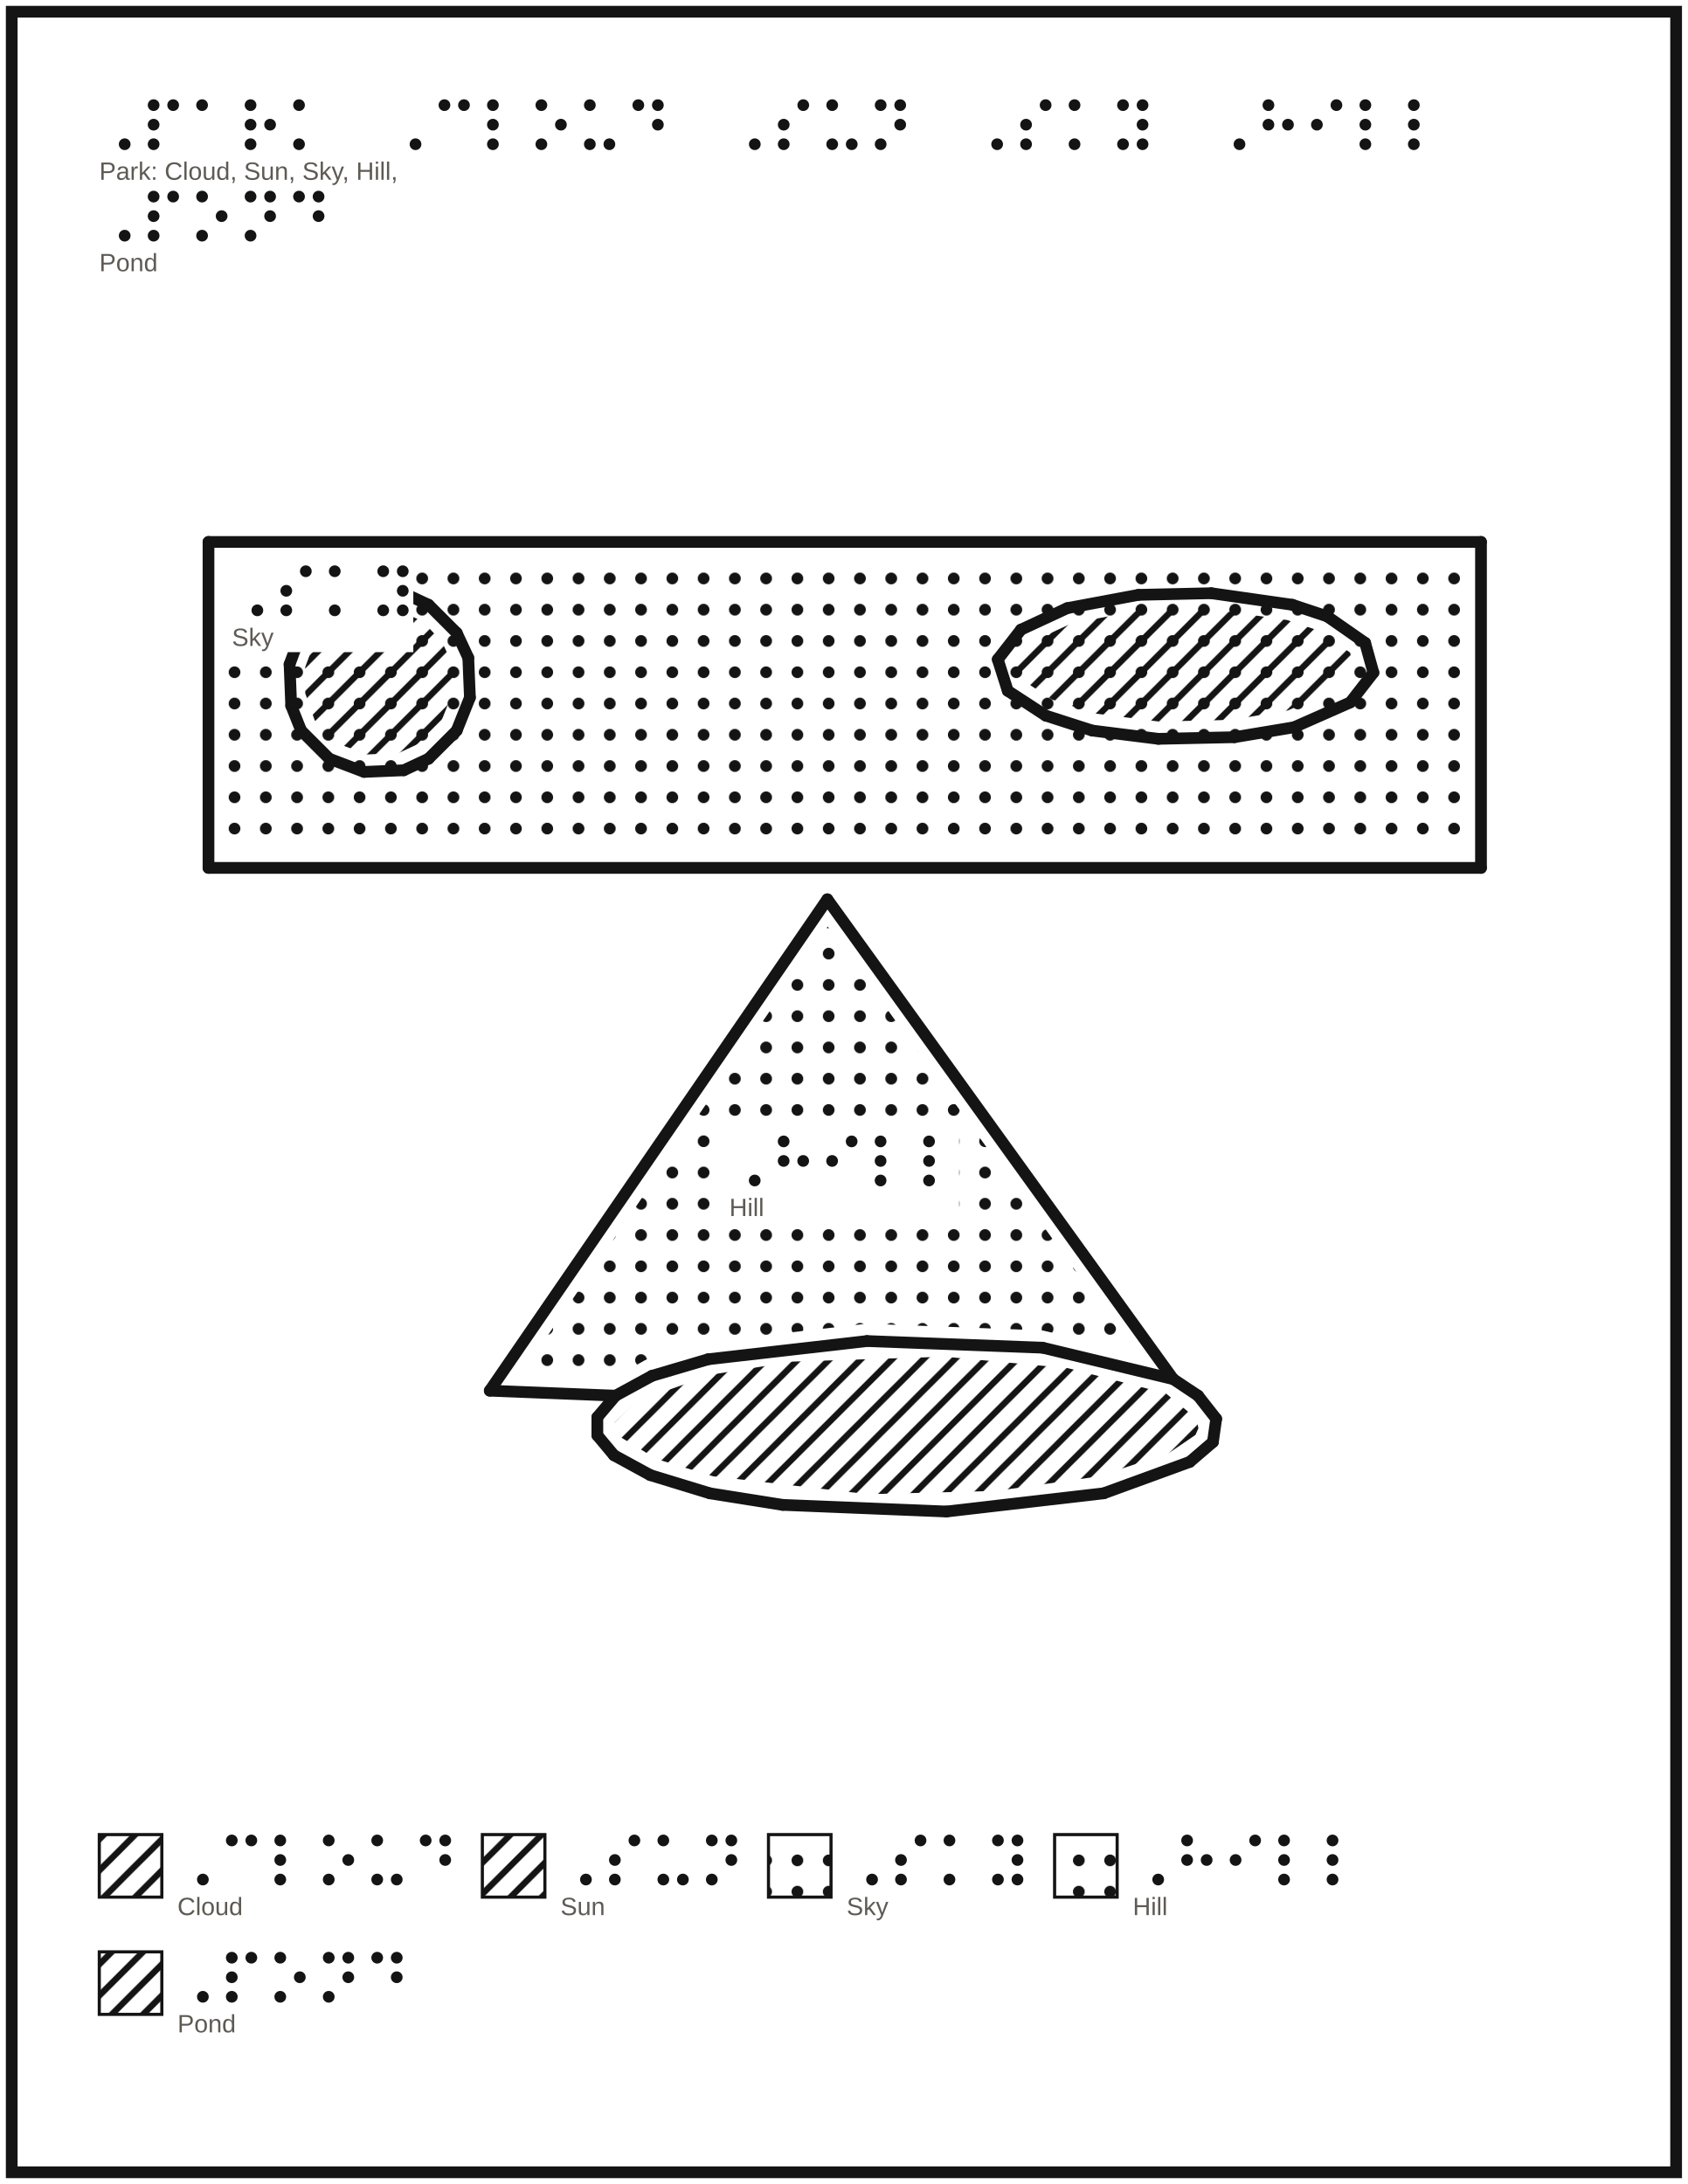
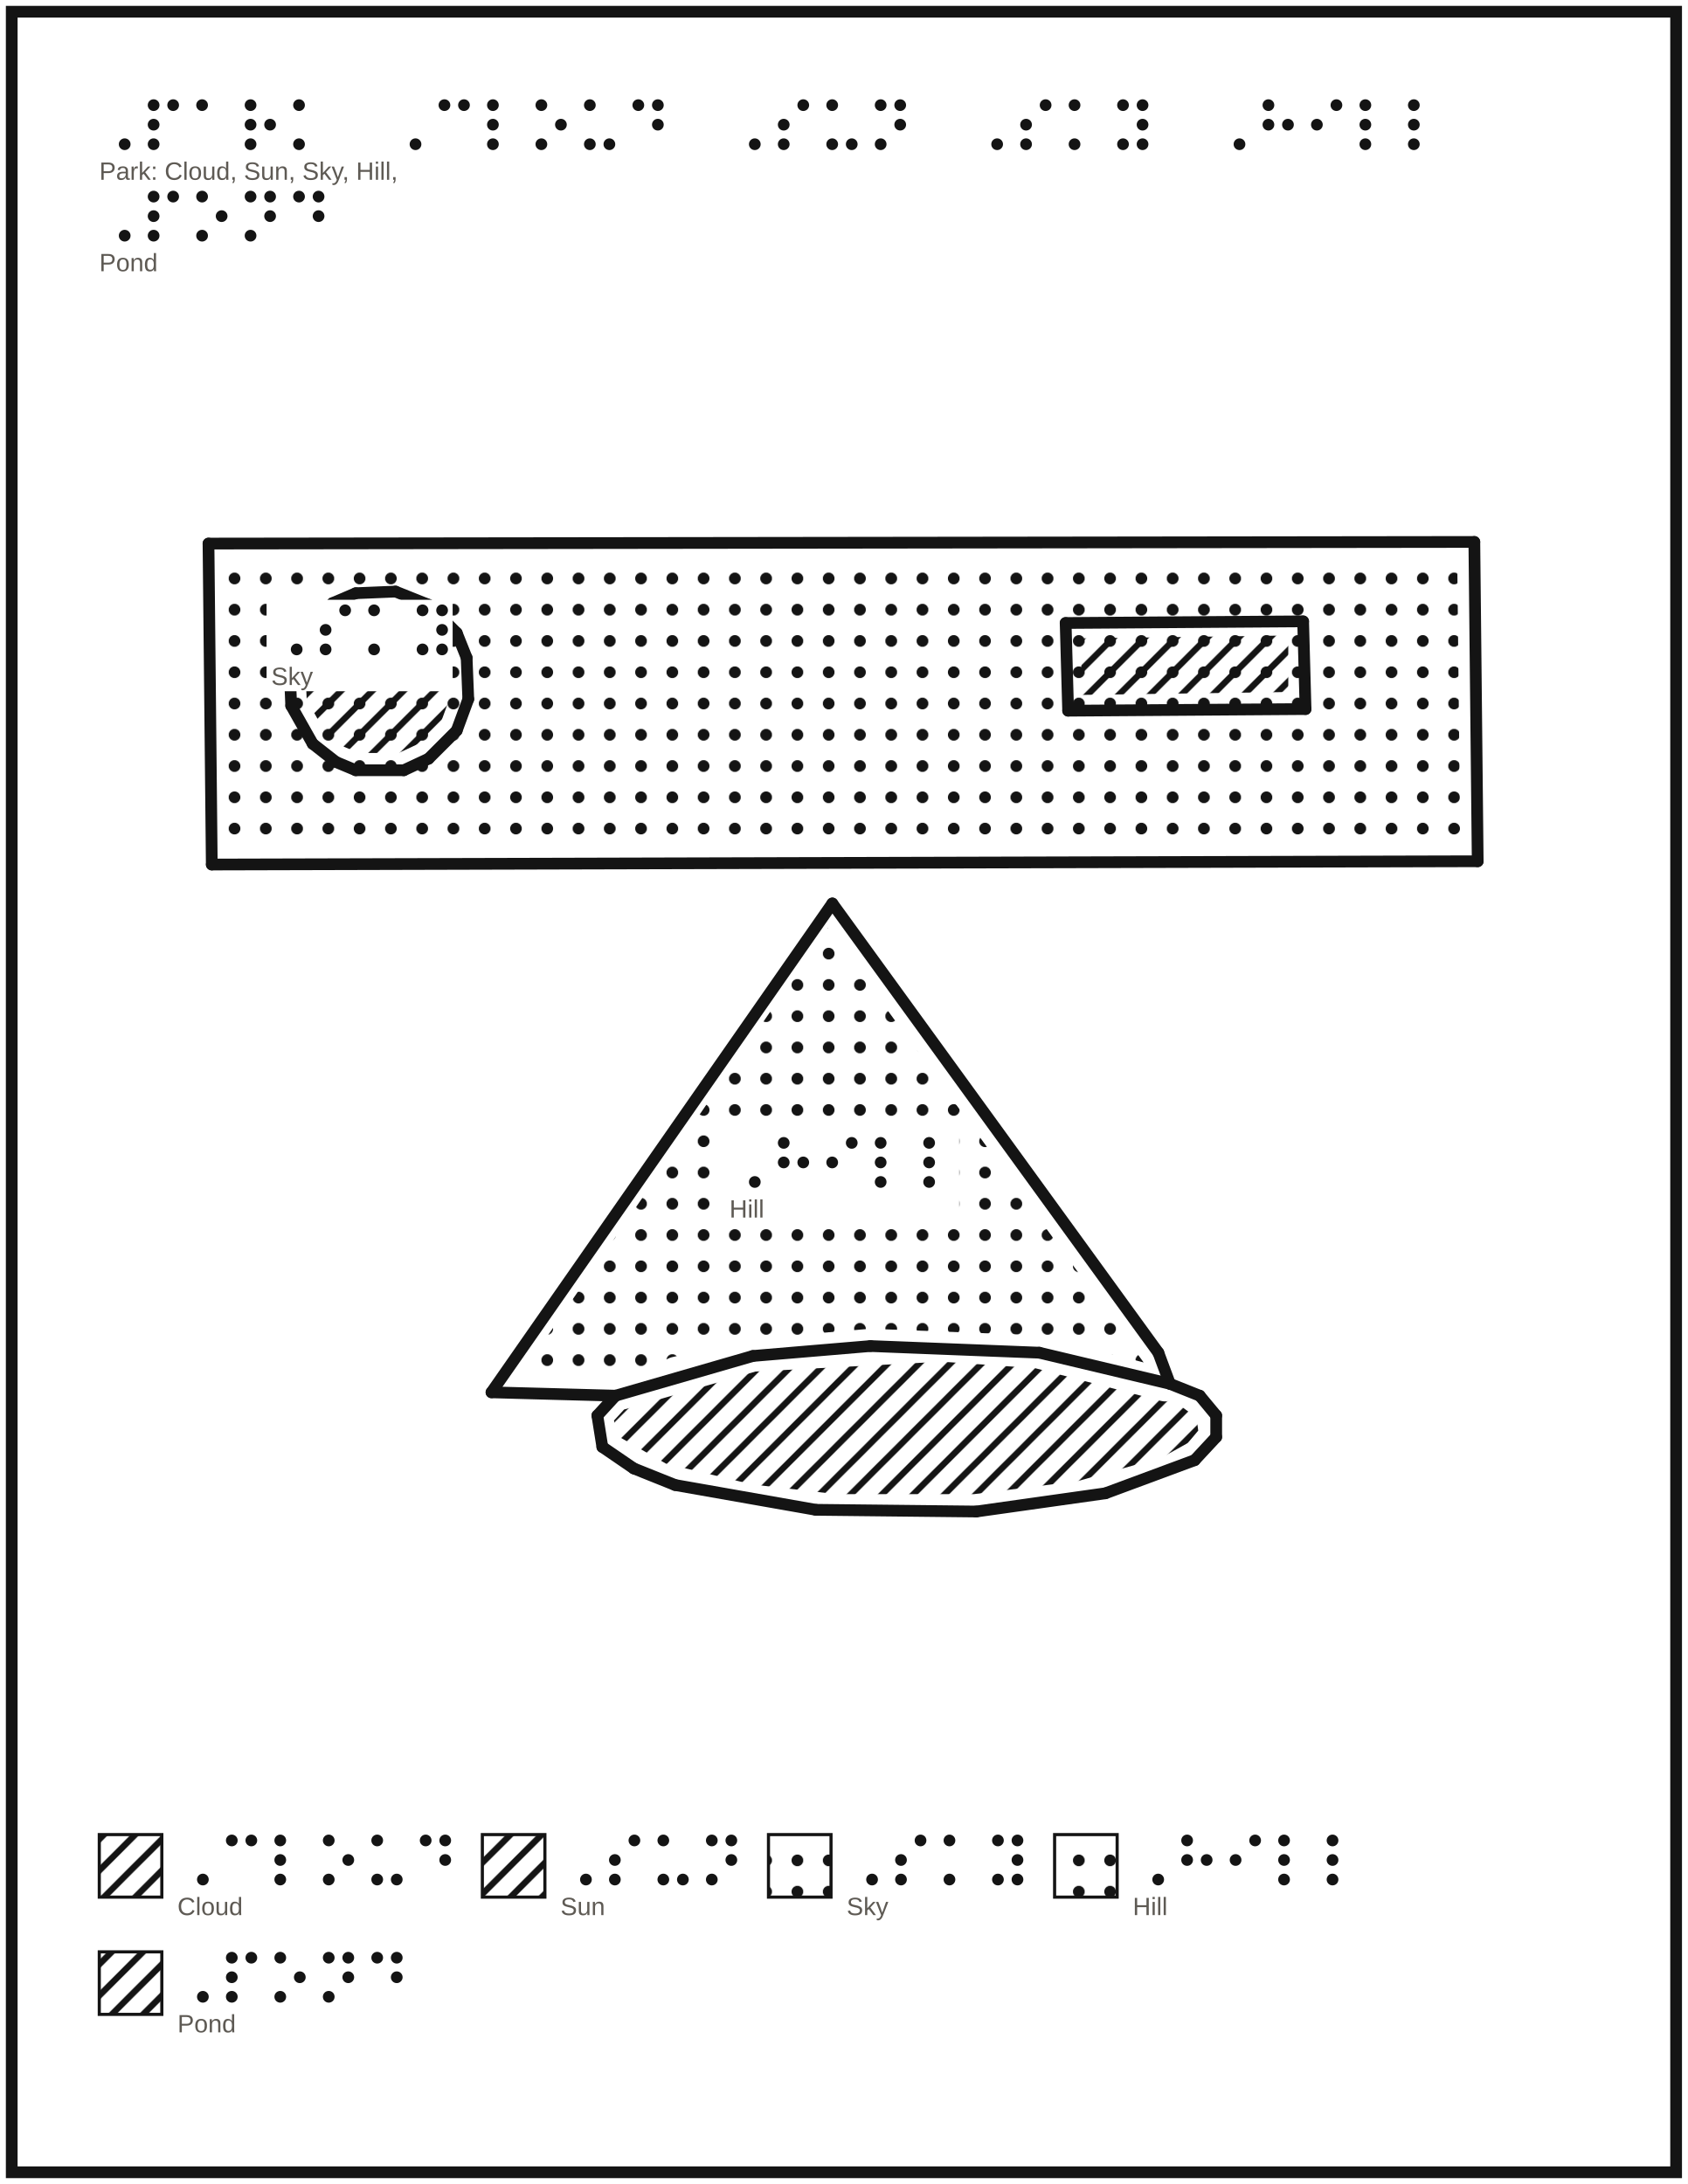
<svg xmlns="http://www.w3.org/2000/svg" aria-label="Tactile graphic: Park" baseProfile="full" height="279.4mm" role="img" version="1.1" viewBox="0 0 215.9 279.4" width="215.9mm">
  <defs>
    <pattern height="4" id="dots" patternUnits="userSpaceOnUse" width="4">
      <circle cx="2" cy="2" fill="#141414" r="0.75" />
    </pattern>
    <pattern height="4" id="diagonal" patternUnits="userSpaceOnUse" width="4">
      <line stroke="#141414" stroke-width="0.8" x1="0" x2="4" y1="4" y2="0" />
      <line stroke="#141414" stroke-width="0.8" x1="-1" x2="1" y1="1" y2="-1" />
      <line stroke="#141414" stroke-width="0.8" x1="3" x2="5" y1="5" y2="3" />
    </pattern>
    <pattern height="4" id="crosshatch" patternUnits="userSpaceOnUse" width="4">
      <line stroke="#141414" stroke-width="0.8" x1="0" x2="4" y1="4" y2="0" />
      <line stroke="#141414" stroke-width="0.8" x1="-1" x2="1" y1="1" y2="-1" />
      <line stroke="#141414" stroke-width="0.8" x1="3" x2="5" y1="5" y2="3" />
      <line stroke="#141414" stroke-width="0.8" x1="0" x2="4" y1="0" y2="4" />
      <line stroke="#141414" stroke-width="0.8" x1="-1" x2="1" y1="3" y2="5" />
      <line stroke="#141414" stroke-width="0.8" x1="3" x2="5" y1="-1" y2="1" />
    </pattern>
    <pattern height="5" id="horizontal" patternUnits="userSpaceOnUse" width="5">
      <line stroke="#141414" stroke-width="0.8" x1="0" x2="5" y1="2.5" y2="2.5" />
    </pattern>
  </defs>
  <rect fill="#ffffff" height="279.4" width="215.9" x="0" y="0" />
  <rect fill="none" height="276.4" stroke="#141414" stroke-width="1.5" width="212.9" x="1.5" y="1.5" />
-   <polygon fill="url(#diagonal)" points="129.87,84.74 130.58,86.87 134.64,89.52 140.13,91.29 148.27,92.31 157.5,92.09 164.73,90.89 171.24,88.02 173.26,85.42 172.69,83.48 168.63,80.66 164.64,79.32 154.61,77.89 145.84,78.1 137.13,79.72 131.88,82.16 129.87,84.74" stroke="none" />
+   <polygon fill="url(#diagonal)" points="138.31,81.67 138.31,88.9 164.79,88.53 164.79,81.3 138.31,81.67" stroke="none" />
  <g id="r1">
-     <polygon fill="none" points="127.63,84.36 128.91,88.17 133.77,91.34 139.7,93.25 148.17,94.31 157.69,94.09 165.31,92.82 172.51,89.65 175.47,85.84 174.41,82.24 169.54,78.85 165.1,77.37 154.73,75.89 145.63,76.1 136.52,77.8 130.6,80.55" stroke="none" />
-   </g>
-   <polygon fill="url(#diagonal)" points="49.96,77.68 46.77,77.68 42.67,79.47 40.26,82.04 39.04,85.35 39.04,88.67 40.26,92.16 43.23,95.13 46.9,96.52 50.95,96.35 53.45,95.19 56.5,92.13 57.88,88.67 57.71,84.63 56.53,82.1 54.06,79.47 49.96,77.68" stroke="none" />
+     <polygon fill="none" points="136.31,79.7 136.31,90.5 136.95,90.92 166.79,90.5 166.79,79.7 166.16,79.28" stroke="none" />
+   </g>
+   <polygon fill="url(#diagonal)" points="46.68,77.7 43.63,78.88 40.44,81.9 39.06,85.53 39.23,89.5 41.55,93.61 43.99,95.53 45.91,96.33 50.99,96.33 53.45,95.19 56.49,92.15 57.69,88.87 57.69,85.35 56.49,82.07 53.45,79.03 50.95,77.87 46.68,77.7" stroke="none" />
  <g id="r2">
-     <polygon fill="none" points="50.38,75.68 46.35,75.68 41.49,77.8 38.52,80.97 37.04,84.99 37.04,89.01 38.52,93.25 42.12,96.85 46.57,98.54 51.43,98.33 54.61,96.85 58.21,93.25 59.9,89.01 59.69,84.15 58.21,80.97 55.24,77.8" stroke="none" />
-   </g>
-   <polygon fill="url(#dots)" points="28.67,71.33 28.67,108.82 187.23,108.82 187.23,71.33 28.67,71.33" stroke="none" />
+     <polygon fill="none" points="46.35,75.68 42.54,77.16 38.73,80.76 37.04,85.2 37.25,90.07 40.0,94.94 42.97,97.27 45.51,98.33 51.43,98.33 54.61,96.85 58.21,93.25 59.69,89.23 59.69,84.99 58.21,80.97 54.61,77.37 51.43,75.89" stroke="none" />
+   </g>
+   <polygon fill="url(#dots)" points="28.69,71.54 29.07,108.38 186.79,107.98 186.4,71.33 28.69,71.54" stroke="none" />
  <g id="r3">
-     <polygon fill="none" points="26.67,69.33 26.67,110.82 189.23,110.82 189.23,69.33" stroke="none" />
-   </g>
-   <polygon fill="url(#dots)" points="145.09,173.02 105.87,118.53 66.41,176.18 78.43,176.33 82.41,174.06 82.62,173.96 82.83,173.88 90.02,171.76 90.19,171.72 90.36,171.69 110.68,169.36 110.83,169.35 110.99,169.35 133.22,170.2 133.41,170.22 133.61,170.26 145.09,173.02" stroke="none" />
+     <polygon fill="none" points="26.67,69.54 27.09,110.39 188.81,109.97 188.38,69.33" stroke="none" />
+   </g>
+   <polygon fill="url(#dots)" points="146.29,174.3 105.88,118.72 66.42,176.17 80.0,176.33 85.52,173.78 85.71,173.7 85.9,173.64 95.85,171.31 96.14,171.27 111.17,170.0 111.42,169.99 132.8,170.83 133.01,170.85 133.22,170.89 146.29,174.3" stroke="none" />
  <g id="r4">
-     <polygon fill="none" points="149.86,176.22 105.83,115.05 62.65,178.13 78.95,178.34 83.4,175.8 90.59,173.68 110.91,171.35 133.14,172.2" stroke="none" />
-   </g>
-   <polygon fill="url(#diagonal)" points="78.62,181.96 79.01,183.63 84.0,186.66 91.21,188.86 111.0,191.15 127.46,190.73 140.51,188.88 149.59,185.84 152.92,183.57 153.29,182.73 153.09,181.52 149.14,178.26 136.61,175.03 120.8,173.56 101.37,174.19 91.09,175.84 81.5,179.23 78.62,181.96" stroke="none" />
+     <polygon fill="none" points="149.86,175.8 105.83,115.26 62.65,178.13 80.43,178.34 86.36,175.59 96.31,173.26 111.34,171.99 132.72,172.83 149.01,177.07 149.86,176.86" stroke="none" />
+   </g>
+   <polygon fill="url(#diagonal)" points="78.54,181.72 78.87,183.63 85.2,187.25 96.23,189.91 107.0,191.15 124.55,191.15 137.82,189.49 148.67,186.43 151.95,184.6 153.27,183.02 153.06,181.35 149.94,179.08 149.64,179.18 149.45,179.23 149.27,179.26 149.08,179.28 148.88,179.28 148.69,179.25 148.51,179.22 132.4,175.03 120.42,174.2 96.64,175.46 79.83,180.32 78.54,181.72" stroke="none" />
  <g id="r5">
-     <polygon fill="none" points="76.41,181.3 77.26,184.9 83.18,188.5 90.8,190.83 110.91,193.15 127.63,192.73 140.97,190.83 150.49,187.65 154.52,184.9 155.36,182.99 154.94,180.45 150.07,176.43 136.95,173.05 120.86,171.56 101.18,172.2 90.59,173.89 80.43,177.49" stroke="none" />
+     <polygon fill="none" points="76.41,181.09 77.05,184.9 84.45,189.13 95.88,191.88 106.89,193.15 124.67,193.15 138.22,191.46 149.44,188.29 153.25,186.17 155.36,183.63 154.94,180.24 150.28,176.86 149.01,177.28 132.72,173.05 120.44,172.2 96.31,173.47 78.74,178.55" stroke="none" />
  </g>
  <g fill="none" id="boundaries" stroke="#141414" stroke-linecap="round" stroke-linejoin="round" stroke-width="1.5">
-     <line x1="78.74" x2="76.41" y1="178.55" y2="181.3" />
-     <line x1="76.41" x2="76.41" y1="181.3" y2="183.63" />
-     <line x1="76.41" x2="78.53" y1="183.63" y2="186.17" />
-     <line x1="78.53" x2="83.18" y1="186.17" y2="188.71" />
-     <line x1="83.18" x2="90.8" y1="188.71" y2="191.04" />
-     <line x1="90.8" x2="100.12" y1="191.04" y2="192.52" />
-     <line x1="100.12" x2="121.07" y1="192.52" y2="193.37" />
-     <line x1="121.07" x2="141.18" y1="193.37" y2="191.04" />
-     <line x1="141.18" x2="152.19" y1="191.04" y2="187.02" />
-     <line x1="152.19" x2="155.15" y1="187.02" y2="184.48" />
-     <line x1="155.15" x2="155.57" y1="184.48" y2="181.51" />
-     <line x1="155.57" x2="153.25" y1="181.51" y2="178.55" />
-     <line x1="153.25" x2="150.07" y1="178.55" y2="176.43" />
-     <line x1="78.74" x2="83.4" y1="178.55" y2="176.01" />
-     <line x1="83.4" x2="90.59" y1="176.01" y2="173.89" />
-     <line x1="90.59" x2="110.91" y1="173.89" y2="171.56" />
-     <line x1="110.91" x2="133.35" y1="171.56" y2="172.41" />
-     <line x1="133.35" x2="150.07" y1="172.41" y2="176.43" />
-     <line x1="78.74" x2="62.65" y1="178.55" y2="177.91" />
-     <line x1="62.65" x2="105.83" y1="177.91" y2="115.05" />
-     <line x1="105.83" x2="150.07" y1="115.05" y2="176.43" />
-     <line x1="26.67" x2="26.67" y1="69.33" y2="111.03" />
-     <line x1="26.67" x2="189.44" y1="111.03" y2="111.03" />
-     <line x1="189.44" x2="189.44" y1="111.03" y2="69.33" />
-     <line x1="189.44" x2="26.67" y1="69.33" y2="69.33" />
-     <line x1="46.35" x2="41.49" y1="75.68" y2="77.8" />
-     <line x1="41.49" x2="38.52" y1="77.8" y2="80.97" />
-     <line x1="38.52" x2="37.04" y1="80.97" y2="84.99" />
-     <line x1="37.04" x2="37.25" y1="84.99" y2="90.28" />
-     <line x1="37.25" x2="38.52" y1="90.28" y2="93.46" />
-     <line x1="38.52" x2="42.12" y1="93.46" y2="97.06" />
-     <line x1="42.12" x2="46.57" y1="97.06" y2="98.75" />
-     <line x1="46.57" x2="51.65" y1="98.75" y2="98.54" />
+     <line x1="78.74" x2="76.41" y1="178.55" y2="181.09" />
+     <line x1="76.41" x2="77.05" y1="181.09" y2="185.11" />
+     <line x1="77.05" x2="81.07" y1="185.11" y2="187.86" />
+     <line x1="81.07" x2="86.36" y1="187.86" y2="189.98" />
+     <line x1="86.36" x2="104.35" y1="189.98" y2="193.15" />
+     <line x1="104.35" x2="124.88" y1="193.15" y2="193.37" />
+     <line x1="124.88" x2="141.39" y1="193.37" y2="191.04" />
+     <line x1="141.39" x2="152.82" y1="191.04" y2="186.8" />
+     <line x1="152.82" x2="155.57" y1="186.8" y2="183.84" />
+     <line x1="155.57" x2="155.57" y1="183.84" y2="181.09" />
+     <line x1="155.57" x2="153.46" y1="181.09" y2="178.55" />
+     <line x1="153.46" x2="149.65" y1="178.55" y2="177.03" />
+     <line x1="78.74" x2="96.31" y1="178.55" y2="173.47" />
+     <line x1="96.31" x2="111.34" y1="173.47" y2="172.2" />
+     <line x1="111.34" x2="132.93" y1="172.2" y2="173.05" />
+     <line x1="132.93" x2="149.65" y1="173.05" y2="177.03" />
+     <line x1="78.74" x2="62.87" y1="178.55" y2="178.12" />
+     <line x1="62.87" x2="106.47" y1="178.12" y2="115.58" />
+     <line x1="106.47" x2="148.17" y1="115.58" y2="173.05" />
+     <line x1="148.17" x2="149.65" y1="173.05" y2="177.03" />
+     <line x1="26.67" x2="27.09" y1="69.54" y2="110.6" />
+     <line x1="27.09" x2="189.02" y1="110.6" y2="110.18" />
+     <line x1="189.02" x2="188.59" y1="110.18" y2="69.33" />
+     <line x1="188.59" x2="26.67" y1="69.33" y2="69.54" />
+     <line x1="45.51" x2="42.54" y1="75.89" y2="77.16" />
+     <line x1="42.54" x2="38.73" y1="77.16" y2="80.76" />
+     <line x1="38.73" x2="37.04" y1="80.76" y2="85.2" />
+     <line x1="37.04" x2="37.25" y1="85.2" y2="90.28" />
+     <line x1="37.25" x2="40.0" y1="90.28" y2="95.15" />
+     <line x1="40.0" x2="42.97" y1="95.15" y2="97.48" />
+     <line x1="42.97" x2="45.51" y1="97.48" y2="98.54" />
+     <line x1="45.51" x2="51.65" y1="98.54" y2="98.54" />
    <line x1="51.65" x2="54.82" y1="98.54" y2="97.06" />
    <line x1="54.82" x2="58.42" y1="97.06" y2="93.46" />
-     <line x1="58.42" x2="60.11" y1="93.46" y2="89.23" />
-     <line x1="60.11" x2="59.9" y1="89.23" y2="84.15" />
-     <line x1="59.9" x2="58.42" y1="84.15" y2="80.97" />
+     <line x1="58.42" x2="59.9" y1="93.46" y2="89.44" />
+     <line x1="59.9" x2="59.69" y1="89.44" y2="84.15" />
+     <line x1="59.69" x2="58.42" y1="84.15" y2="80.97" />
    <line x1="58.42" x2="54.82" y1="80.97" y2="77.37" />
-     <line x1="54.82" x2="51.65" y1="77.37" y2="75.89" />
-     <line x1="51.65" x2="46.35" y1="75.89" y2="75.68" />
-     <line x1="127.63" x2="130.6" y1="84.36" y2="80.55" />
-     <line x1="130.6" x2="136.52" y1="80.55" y2="77.8" />
-     <line x1="136.52" x2="145.63" y1="77.8" y2="76.1" />
-     <line x1="145.63" x2="154.94" y1="76.1" y2="75.89" />
-     <line x1="154.94" x2="165.31" y1="75.89" y2="77.37" />
-     <line x1="165.31" x2="169.76" y1="77.37" y2="78.85" />
-     <line x1="169.76" x2="174.62" y1="78.85" y2="82.24" />
-     <line x1="174.62" x2="175.68" y1="82.24" y2="86.05" />
-     <line x1="175.68" x2="172.72" y1="86.05" y2="89.86" />
-     <line x1="172.72" x2="165.52" y1="89.86" y2="93.04" />
-     <line x1="165.52" x2="157.9" y1="93.04" y2="94.31" />
-     <line x1="157.9" x2="148.17" y1="94.31" y2="94.52" />
-     <line x1="148.17" x2="139.7" y1="94.52" y2="93.46" />
-     <line x1="139.7" x2="133.77" y1="93.46" y2="91.55" />
-     <line x1="133.77" x2="128.91" y1="91.55" y2="88.38" />
-     <line x1="128.91" x2="127.63" y1="88.38" y2="84.36" />
+     <line x1="54.82" x2="50.59" y1="77.37" y2="75.68" />
+     <line x1="50.59" x2="45.51" y1="75.68" y2="75.89" />
+     <line x1="136.31" x2="136.63" y1="79.7" y2="90.92" />
+     <line x1="136.63" x2="167.0" y1="90.92" y2="90.71" />
+     <line x1="167.0" x2="166.69" y1="90.71" y2="79.49" />
+     <line x1="166.69" x2="136.31" y1="79.49" y2="79.7" />
  </g>
  <circle cx="15.95" cy="18.45" fill="#141414" r="0.75" />
  <circle cx="19.65" cy="13.45" fill="#141414" r="0.75" />
  <circle cx="19.65" cy="15.95" fill="#141414" r="0.75" />
  <circle cx="19.65" cy="18.45" fill="#141414" r="0.75" />
  <circle cx="22.15" cy="13.45" fill="#141414" r="0.75" />
  <circle cx="25.85" cy="13.45" fill="#141414" r="0.75" />
  <circle cx="32.05" cy="13.45" fill="#141414" r="0.75" />
  <circle cx="32.05" cy="15.95" fill="#141414" r="0.75" />
  <circle cx="32.05" cy="18.45" fill="#141414" r="0.75" />
  <circle cx="34.55" cy="15.95" fill="#141414" r="0.75" />
  <circle cx="38.25" cy="13.45" fill="#141414" r="0.75" />
  <circle cx="38.25" cy="18.45" fill="#141414" r="0.75" />
  <circle cx="53.15" cy="18.45" fill="#141414" r="0.75" />
  <circle cx="56.85" cy="13.45" fill="#141414" r="0.75" />
  <circle cx="59.35" cy="13.45" fill="#141414" r="0.75" />
  <circle cx="63.05" cy="13.45" fill="#141414" r="0.75" />
  <circle cx="63.05" cy="15.95" fill="#141414" r="0.75" />
  <circle cx="63.05" cy="18.45" fill="#141414" r="0.75" />
  <circle cx="69.25" cy="13.45" fill="#141414" r="0.75" />
  <circle cx="69.25" cy="18.45" fill="#141414" r="0.75" />
  <circle cx="71.75" cy="15.95" fill="#141414" r="0.75" />
  <circle cx="75.45" cy="13.45" fill="#141414" r="0.75" />
  <circle cx="75.45" cy="18.45" fill="#141414" r="0.75" />
  <circle cx="77.95" cy="18.45" fill="#141414" r="0.75" />
  <circle cx="81.65" cy="13.45" fill="#141414" r="0.75" />
  <circle cx="84.15" cy="13.45" fill="#141414" r="0.75" />
  <circle cx="84.15" cy="15.95" fill="#141414" r="0.75" />
  <circle cx="96.55" cy="18.45" fill="#141414" r="0.75" />
  <circle cx="100.25" cy="15.95" fill="#141414" r="0.75" />
  <circle cx="100.25" cy="18.45" fill="#141414" r="0.75" />
  <circle cx="102.75" cy="13.45" fill="#141414" r="0.75" />
  <circle cx="106.45" cy="13.45" fill="#141414" r="0.75" />
  <circle cx="106.45" cy="18.45" fill="#141414" r="0.75" />
  <circle cx="108.95" cy="18.45" fill="#141414" r="0.75" />
  <circle cx="112.65" cy="13.45" fill="#141414" r="0.75" />
  <circle cx="112.65" cy="18.45" fill="#141414" r="0.75" />
  <circle cx="115.15" cy="13.45" fill="#141414" r="0.75" />
  <circle cx="115.15" cy="15.95" fill="#141414" r="0.75" />
  <circle cx="127.55" cy="18.45" fill="#141414" r="0.75" />
  <circle cx="131.25" cy="15.95" fill="#141414" r="0.75" />
  <circle cx="131.25" cy="18.45" fill="#141414" r="0.75" />
  <circle cx="133.75" cy="13.45" fill="#141414" r="0.75" />
  <circle cx="137.45" cy="13.45" fill="#141414" r="0.75" />
  <circle cx="137.45" cy="18.45" fill="#141414" r="0.75" />
  <circle cx="143.65" cy="13.45" fill="#141414" r="0.75" />
  <circle cx="143.65" cy="18.45" fill="#141414" r="0.75" />
  <circle cx="146.15" cy="13.45" fill="#141414" r="0.75" />
  <circle cx="146.15" cy="15.95" fill="#141414" r="0.75" />
  <circle cx="146.15" cy="18.45" fill="#141414" r="0.75" />
  <circle cx="158.55" cy="18.45" fill="#141414" r="0.75" />
  <circle cx="162.25" cy="13.45" fill="#141414" r="0.75" />
  <circle cx="162.25" cy="15.95" fill="#141414" r="0.75" />
  <circle cx="164.75" cy="15.95" fill="#141414" r="0.75" />
  <circle cx="168.45" cy="15.95" fill="#141414" r="0.75" />
  <circle cx="170.95" cy="13.45" fill="#141414" r="0.75" />
  <circle cx="174.65" cy="13.45" fill="#141414" r="0.75" />
  <circle cx="174.65" cy="15.95" fill="#141414" r="0.75" />
  <circle cx="174.65" cy="18.45" fill="#141414" r="0.75" />
  <circle cx="180.85" cy="13.45" fill="#141414" r="0.75" />
  <circle cx="180.85" cy="15.95" fill="#141414" r="0.75" />
  <circle cx="180.85" cy="18.45" fill="#141414" r="0.75" />
  <text class="print-label" fill="#5e5a54" font-family="Arial, sans-serif" font-size="3.2px" x="12.7" y="23.0">Park: Cloud, Sun, Sky, Hill,</text>
  <circle cx="15.95" cy="30.15" fill="#141414" r="0.75" />
  <circle cx="19.65" cy="25.15" fill="#141414" r="0.75" />
  <circle cx="19.65" cy="27.65" fill="#141414" r="0.75" />
  <circle cx="19.65" cy="30.15" fill="#141414" r="0.75" />
  <circle cx="22.15" cy="25.15" fill="#141414" r="0.75" />
  <circle cx="25.85" cy="25.15" fill="#141414" r="0.75" />
  <circle cx="25.85" cy="30.15" fill="#141414" r="0.75" />
  <circle cx="28.35" cy="27.65" fill="#141414" r="0.75" />
  <circle cx="32.05" cy="25.15" fill="#141414" r="0.75" />
  <circle cx="32.05" cy="30.15" fill="#141414" r="0.75" />
  <circle cx="34.55" cy="25.15" fill="#141414" r="0.75" />
  <circle cx="34.55" cy="27.65" fill="#141414" r="0.75" />
  <circle cx="38.25" cy="25.15" fill="#141414" r="0.75" />
  <circle cx="40.75" cy="25.15" fill="#141414" r="0.75" />
  <circle cx="40.75" cy="27.65" fill="#141414" r="0.75" />
  <text class="print-label" fill="#5e5a54" font-family="Arial, sans-serif" font-size="3.2px" x="12.7" y="34.7">Pond</text>
-   <rect fill="#ffffff" height="11.7" width="23.8" x="29.07" y="71.73" />
-   <circle cx="32.92" cy="78.08" fill="#141414" r="0.75" />
-   <circle cx="36.62" cy="75.58" fill="#141414" r="0.75" />
-   <circle cx="36.62" cy="78.08" fill="#141414" r="0.75" />
-   <circle cx="39.12" cy="73.08" fill="#141414" r="0.75" />
-   <circle cx="42.82" cy="73.08" fill="#141414" r="0.75" />
-   <circle cx="42.82" cy="78.08" fill="#141414" r="0.75" />
-   <circle cx="49.02" cy="73.08" fill="#141414" r="0.75" />
-   <circle cx="49.02" cy="78.08" fill="#141414" r="0.75" />
-   <circle cx="51.52" cy="73.08" fill="#141414" r="0.75" />
-   <circle cx="51.52" cy="75.58" fill="#141414" r="0.75" />
-   <circle cx="51.52" cy="78.08" fill="#141414" r="0.75" />
-   <text class="print-label" fill="#5e5a54" font-family="Arial, sans-serif" font-size="3.2px" x="29.67" y="82.63">Sky</text>
-   <rect fill="#ffffff" height="11.7" width="30.0" x="92.69" y="144.67" />
-   <circle cx="96.54" cy="151.02" fill="#141414" r="0.75" />
-   <circle cx="100.24" cy="146.02" fill="#141414" r="0.75" />
-   <circle cx="100.24" cy="148.52" fill="#141414" r="0.75" />
-   <circle cx="102.74" cy="148.52" fill="#141414" r="0.75" />
-   <circle cx="106.44" cy="148.52" fill="#141414" r="0.75" />
-   <circle cx="108.94" cy="146.02" fill="#141414" r="0.75" />
-   <circle cx="112.64" cy="146.02" fill="#141414" r="0.75" />
-   <circle cx="112.64" cy="148.52" fill="#141414" r="0.75" />
-   <circle cx="112.64" cy="151.02" fill="#141414" r="0.75" />
-   <circle cx="118.84" cy="146.02" fill="#141414" r="0.75" />
-   <circle cx="118.84" cy="148.52" fill="#141414" r="0.75" />
-   <circle cx="118.84" cy="151.02" fill="#141414" r="0.75" />
-   <text class="print-label" fill="#5e5a54" font-family="Arial, sans-serif" font-size="3.2px" x="93.29" y="155.57">Hill</text>
+   <rect fill="#ffffff" height="11.7" width="23.8" x="34.1" y="76.73" />
+   <circle cx="37.95" cy="83.08" fill="#141414" r="0.75" />
+   <circle cx="41.65" cy="80.58" fill="#141414" r="0.75" />
+   <circle cx="41.65" cy="83.08" fill="#141414" r="0.75" />
+   <circle cx="44.15" cy="78.08" fill="#141414" r="0.75" />
+   <circle cx="47.85" cy="78.08" fill="#141414" r="0.75" />
+   <circle cx="47.85" cy="83.08" fill="#141414" r="0.75" />
+   <circle cx="54.05" cy="78.08" fill="#141414" r="0.75" />
+   <circle cx="54.05" cy="83.08" fill="#141414" r="0.75" />
+   <circle cx="56.55" cy="78.08" fill="#141414" r="0.75" />
+   <circle cx="56.55" cy="80.58" fill="#141414" r="0.75" />
+   <circle cx="56.55" cy="83.08" fill="#141414" r="0.75" />
+   <text class="print-label" fill="#5e5a54" font-family="Arial, sans-serif" font-size="3.2px" x="34.7" y="87.63">Sky</text>
+   <rect fill="#ffffff" height="11.7" width="30.0" x="92.7" y="144.86" />
+   <circle cx="96.55" cy="151.21" fill="#141414" r="0.75" />
+   <circle cx="100.25" cy="146.21" fill="#141414" r="0.75" />
+   <circle cx="100.25" cy="148.71" fill="#141414" r="0.75" />
+   <circle cx="102.75" cy="148.71" fill="#141414" r="0.75" />
+   <circle cx="106.45" cy="148.71" fill="#141414" r="0.75" />
+   <circle cx="108.95" cy="146.21" fill="#141414" r="0.75" />
+   <circle cx="112.65" cy="146.21" fill="#141414" r="0.75" />
+   <circle cx="112.65" cy="148.71" fill="#141414" r="0.75" />
+   <circle cx="112.65" cy="151.21" fill="#141414" r="0.75" />
+   <circle cx="118.85" cy="146.21" fill="#141414" r="0.75" />
+   <circle cx="118.85" cy="148.71" fill="#141414" r="0.75" />
+   <circle cx="118.85" cy="151.21" fill="#141414" r="0.75" />
+   <text class="print-label" fill="#5e5a54" font-family="Arial, sans-serif" font-size="3.2px" x="93.3" y="155.76">Hill</text>
  <rect fill="url(#diagonal)" height="8.0" stroke="#141414" stroke-width="0.4" width="8.0" x="12.7" y="234.7" />
  <circle cx="25.95" cy="240.45" fill="#141414" r="0.75" />
  <circle cx="29.65" cy="235.45" fill="#141414" r="0.75" />
  <circle cx="32.15" cy="235.45" fill="#141414" r="0.75" />
  <circle cx="35.85" cy="235.45" fill="#141414" r="0.75" />
  <circle cx="35.85" cy="237.95" fill="#141414" r="0.75" />
  <circle cx="35.85" cy="240.45" fill="#141414" r="0.75" />
  <circle cx="42.05" cy="235.45" fill="#141414" r="0.75" />
  <circle cx="42.05" cy="240.45" fill="#141414" r="0.75" />
  <circle cx="44.55" cy="237.95" fill="#141414" r="0.75" />
  <circle cx="48.25" cy="235.45" fill="#141414" r="0.75" />
  <circle cx="48.25" cy="240.45" fill="#141414" r="0.75" />
  <circle cx="50.75" cy="240.45" fill="#141414" r="0.75" />
  <circle cx="54.45" cy="235.45" fill="#141414" r="0.75" />
  <circle cx="56.95" cy="235.45" fill="#141414" r="0.75" />
  <circle cx="56.95" cy="237.95" fill="#141414" r="0.75" />
  <text class="print-label" fill="#5e5a54" font-family="Arial, sans-serif" font-size="3.2px" x="22.7" y="245">Cloud</text>
  <rect fill="url(#diagonal)" height="8.0" stroke="#141414" stroke-width="0.4" width="8.0" x="61.7" y="234.7" />
  <circle cx="74.95" cy="240.45" fill="#141414" r="0.75" />
  <circle cx="78.65" cy="237.95" fill="#141414" r="0.75" />
  <circle cx="78.65" cy="240.45" fill="#141414" r="0.75" />
  <circle cx="81.15" cy="235.45" fill="#141414" r="0.75" />
  <circle cx="84.85" cy="235.45" fill="#141414" r="0.75" />
  <circle cx="84.85" cy="240.45" fill="#141414" r="0.75" />
  <circle cx="87.35" cy="240.45" fill="#141414" r="0.75" />
  <circle cx="91.05" cy="235.45" fill="#141414" r="0.75" />
  <circle cx="91.05" cy="240.45" fill="#141414" r="0.75" />
  <circle cx="93.55" cy="235.45" fill="#141414" r="0.75" />
  <circle cx="93.55" cy="237.95" fill="#141414" r="0.75" />
  <text class="print-label" fill="#5e5a54" font-family="Arial, sans-serif" font-size="3.2px" x="71.7" y="245">Sun</text>
  <rect fill="url(#dots)" height="8.0" stroke="#141414" stroke-width="0.4" width="8.0" x="98.3" y="234.7" />
  <circle cx="111.55" cy="240.45" fill="#141414" r="0.75" />
  <circle cx="115.25" cy="237.95" fill="#141414" r="0.75" />
  <circle cx="115.25" cy="240.45" fill="#141414" r="0.75" />
  <circle cx="117.75" cy="235.45" fill="#141414" r="0.75" />
  <circle cx="121.45" cy="235.45" fill="#141414" r="0.75" />
  <circle cx="121.45" cy="240.45" fill="#141414" r="0.75" />
  <circle cx="127.65" cy="235.45" fill="#141414" r="0.75" />
  <circle cx="127.65" cy="240.45" fill="#141414" r="0.75" />
  <circle cx="130.15" cy="235.45" fill="#141414" r="0.75" />
  <circle cx="130.15" cy="237.95" fill="#141414" r="0.75" />
  <circle cx="130.15" cy="240.45" fill="#141414" r="0.75" />
  <text class="print-label" fill="#5e5a54" font-family="Arial, sans-serif" font-size="3.2px" x="108.3" y="245">Sky</text>
  <rect fill="url(#dots)" height="8.0" stroke="#141414" stroke-width="0.4" width="8.0" x="134.9" y="234.7" />
  <circle cx="148.15" cy="240.45" fill="#141414" r="0.75" />
  <circle cx="151.85" cy="235.45" fill="#141414" r="0.75" />
  <circle cx="151.85" cy="237.95" fill="#141414" r="0.75" />
  <circle cx="154.35" cy="237.95" fill="#141414" r="0.75" />
  <circle cx="158.05" cy="237.95" fill="#141414" r="0.75" />
  <circle cx="160.55" cy="235.45" fill="#141414" r="0.75" />
  <circle cx="164.25" cy="235.45" fill="#141414" r="0.75" />
  <circle cx="164.25" cy="237.95" fill="#141414" r="0.75" />
  <circle cx="164.25" cy="240.45" fill="#141414" r="0.75" />
  <circle cx="170.45" cy="235.45" fill="#141414" r="0.75" />
  <circle cx="170.45" cy="237.95" fill="#141414" r="0.75" />
  <circle cx="170.45" cy="240.45" fill="#141414" r="0.75" />
  <text class="print-label" fill="#5e5a54" font-family="Arial, sans-serif" font-size="3.2px" x="144.9" y="245">Hill</text>
  <rect fill="url(#diagonal)" height="8.0" stroke="#141414" stroke-width="0.4" width="8.0" x="12.7" y="249.7" />
  <circle cx="25.95" cy="255.45" fill="#141414" r="0.75" />
  <circle cx="29.65" cy="250.45" fill="#141414" r="0.75" />
  <circle cx="29.65" cy="252.95" fill="#141414" r="0.75" />
  <circle cx="29.65" cy="255.45" fill="#141414" r="0.75" />
  <circle cx="32.15" cy="250.45" fill="#141414" r="0.75" />
  <circle cx="35.85" cy="250.45" fill="#141414" r="0.75" />
  <circle cx="35.85" cy="255.45" fill="#141414" r="0.75" />
  <circle cx="38.35" cy="252.95" fill="#141414" r="0.75" />
  <circle cx="42.05" cy="250.45" fill="#141414" r="0.75" />
  <circle cx="42.05" cy="255.45" fill="#141414" r="0.75" />
  <circle cx="44.55" cy="250.45" fill="#141414" r="0.75" />
  <circle cx="44.55" cy="252.95" fill="#141414" r="0.75" />
  <circle cx="48.25" cy="250.45" fill="#141414" r="0.75" />
  <circle cx="50.75" cy="250.45" fill="#141414" r="0.75" />
  <circle cx="50.75" cy="252.95" fill="#141414" r="0.75" />
  <text class="print-label" fill="#5e5a54" font-family="Arial, sans-serif" font-size="3.2px" x="22.7" y="260.0">Pond</text>
</svg>
